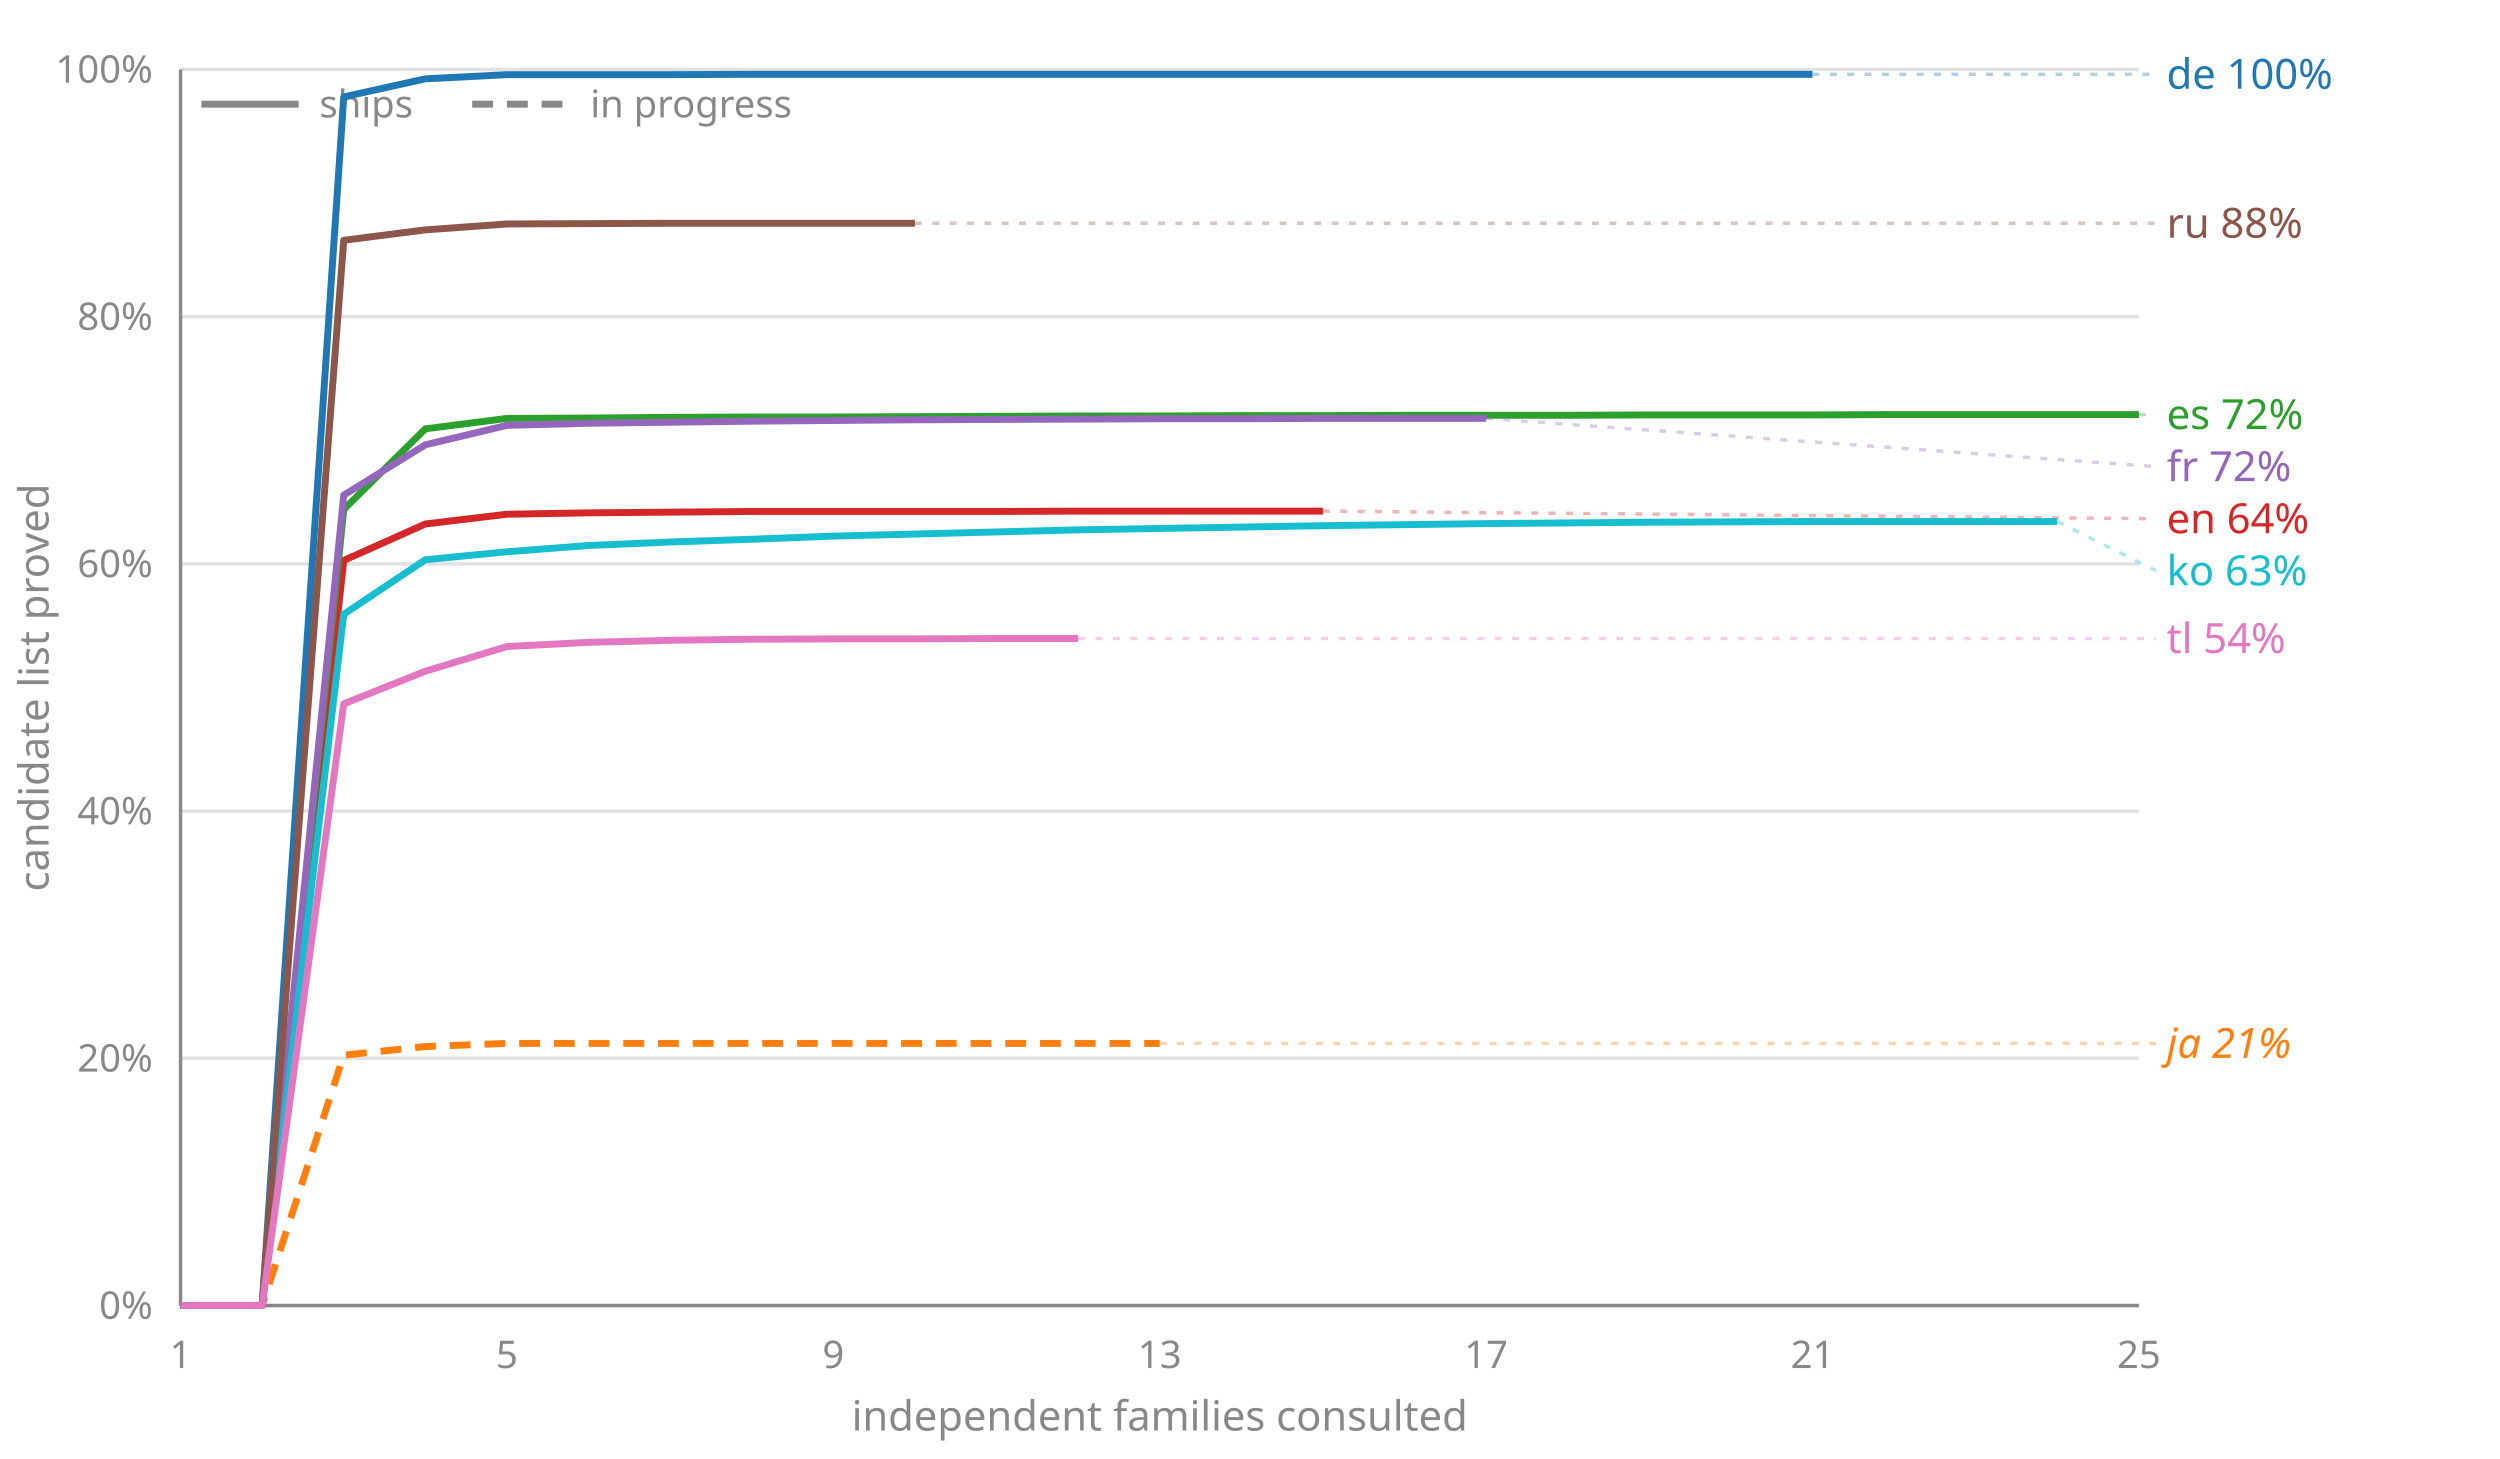
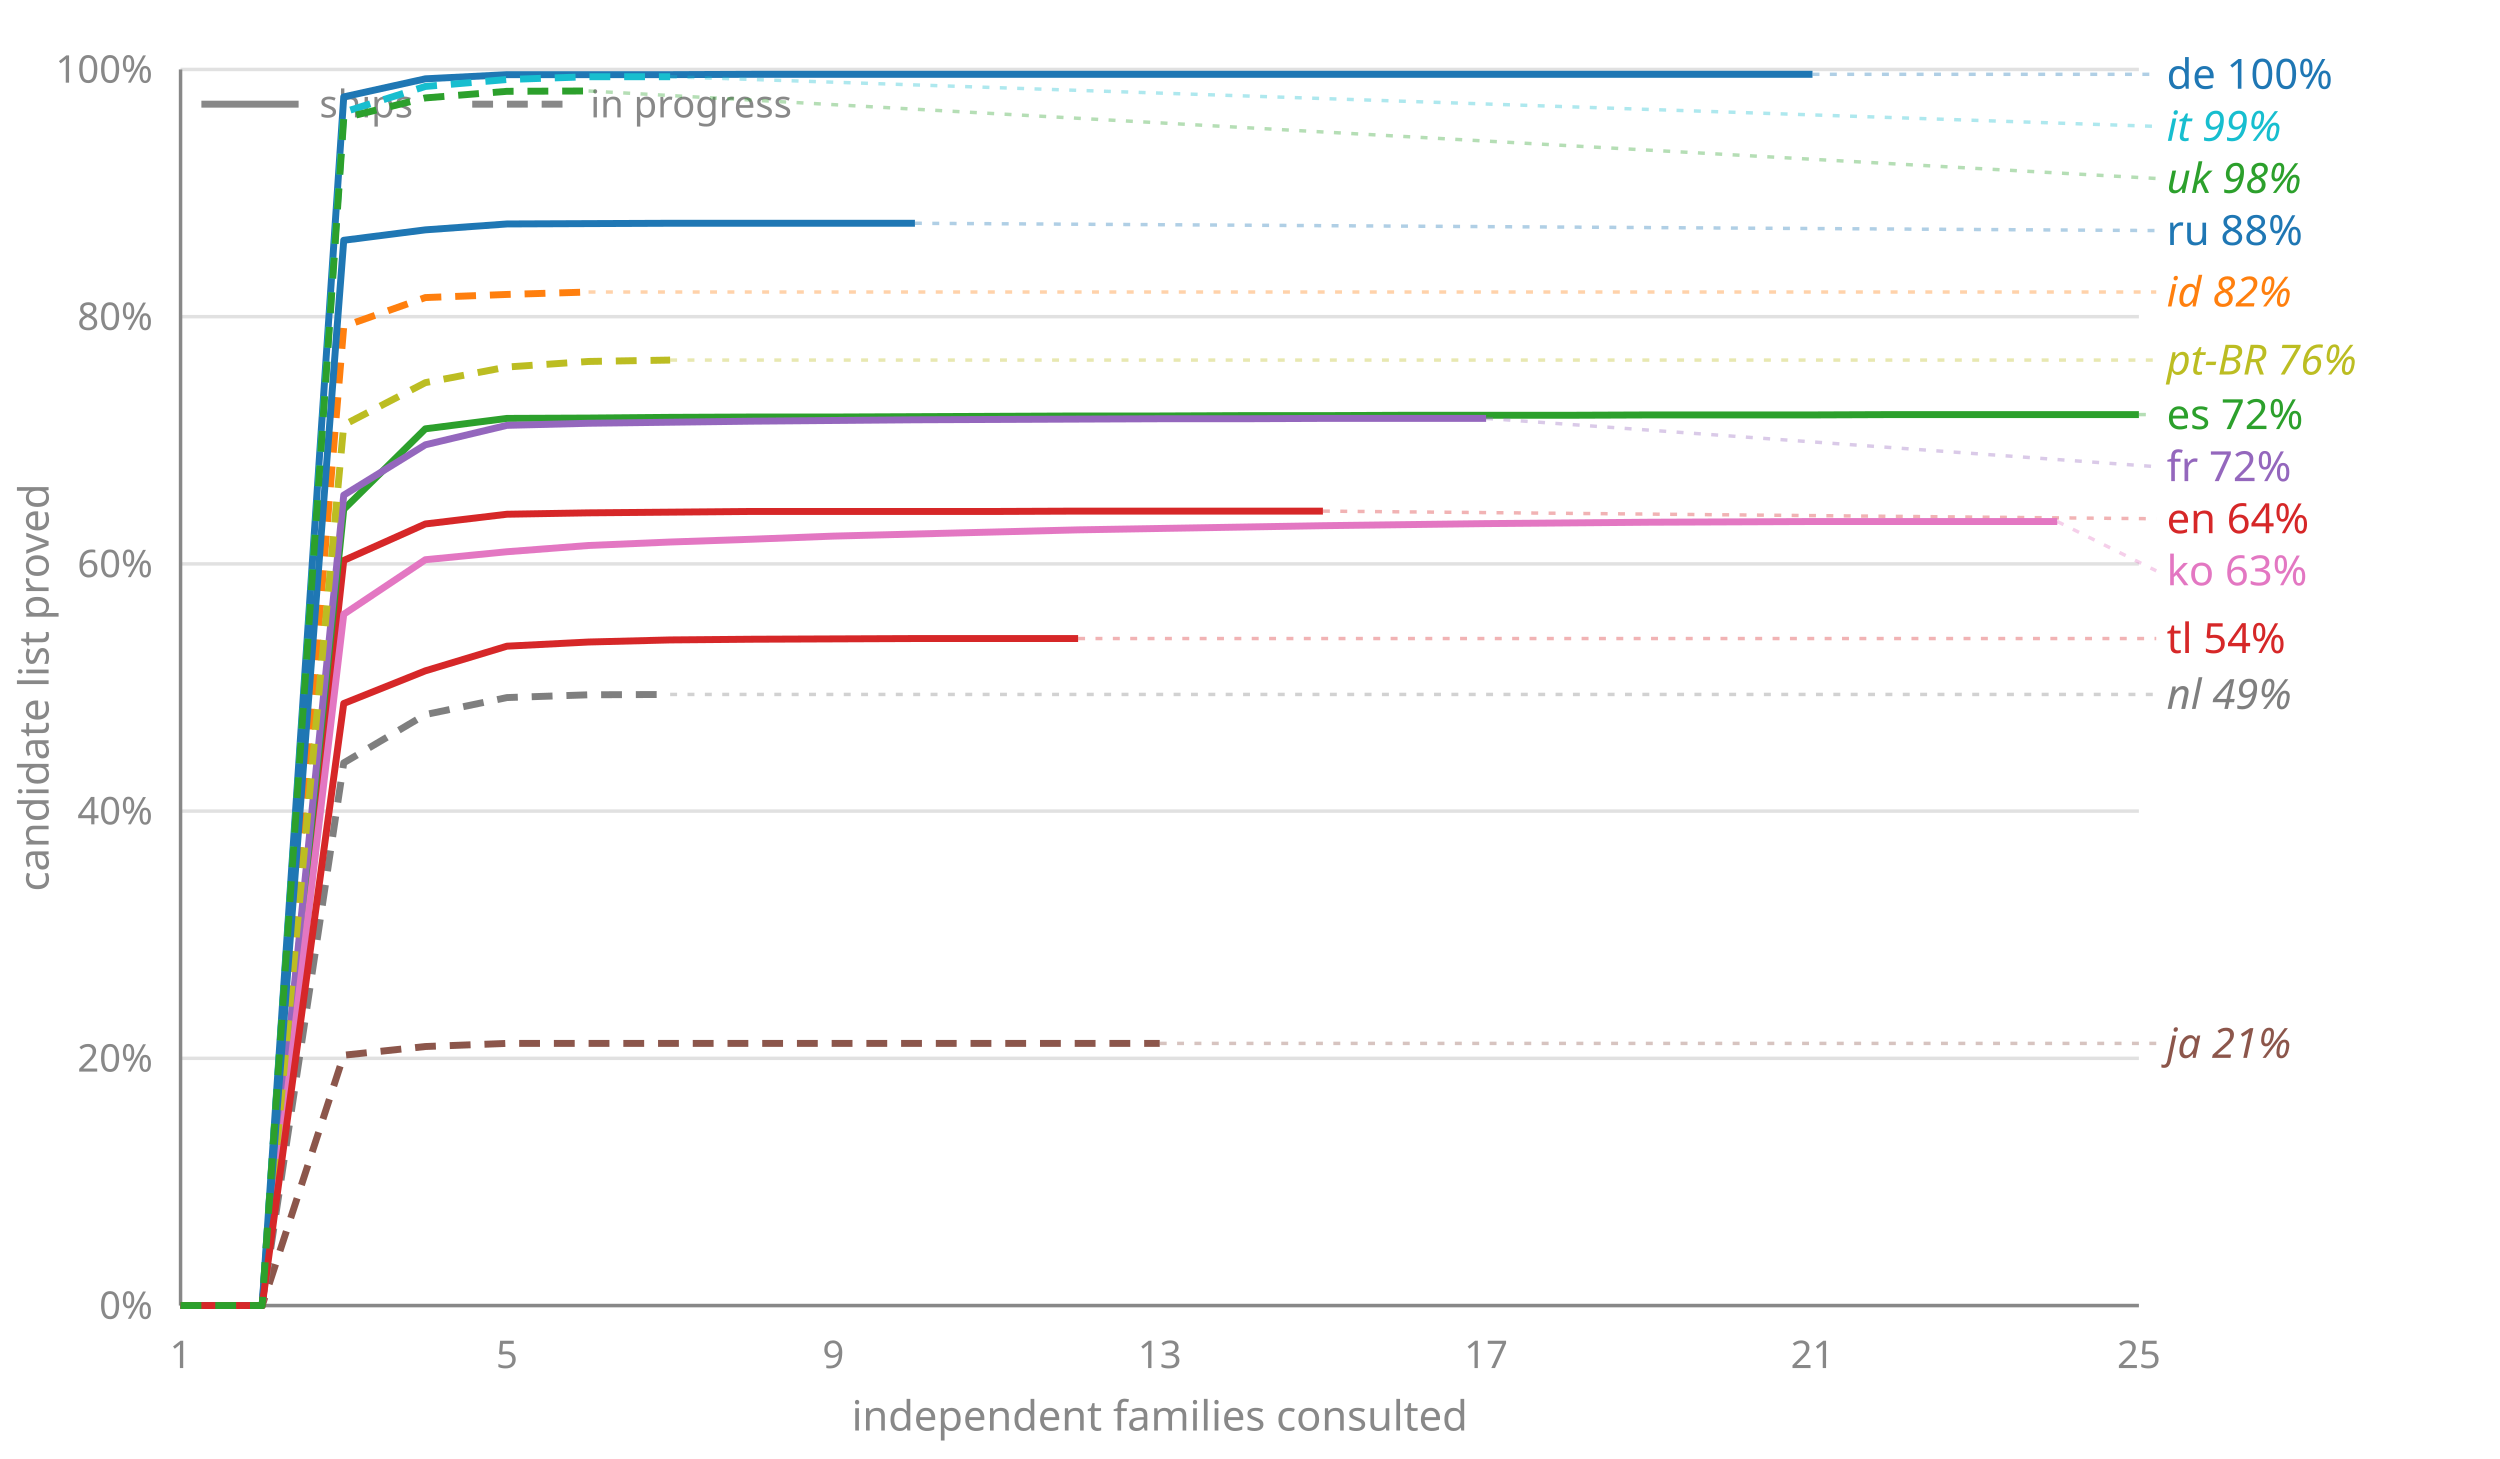
<svg xmlns="http://www.w3.org/2000/svg" width="720" height="420" viewBox="0 0 720 420" font-family="system-ui, sans-serif">
  <line x1="52" y1="376.0" x2="616" y2="376.0" stroke="#888" stroke-opacity="0.25" />
  <text x="44" y="376.0" fill="#888" font-size="11" text-anchor="end" dominant-baseline="middle">0%</text>
  <line x1="52" y1="304.8" x2="616" y2="304.8" stroke="#888" stroke-opacity="0.25" />
  <text x="44" y="304.8" fill="#888" font-size="11" text-anchor="end" dominant-baseline="middle">20%</text>
  <line x1="52" y1="233.6" x2="616" y2="233.6" stroke="#888" stroke-opacity="0.25" />
  <text x="44" y="233.6" fill="#888" font-size="11" text-anchor="end" dominant-baseline="middle">40%</text>
  <line x1="52" y1="162.4" x2="616" y2="162.4" stroke="#888" stroke-opacity="0.25" />
  <text x="44" y="162.4" fill="#888" font-size="11" text-anchor="end" dominant-baseline="middle">60%</text>
  <line x1="52" y1="91.2" x2="616" y2="91.2" stroke="#888" stroke-opacity="0.25" />
  <text x="44" y="91.2" fill="#888" font-size="11" text-anchor="end" dominant-baseline="middle">80%</text>
  <line x1="52" y1="20.0" x2="616" y2="20.0" stroke="#888" stroke-opacity="0.25" />
  <text x="44" y="20.0" fill="#888" font-size="11" text-anchor="end" dominant-baseline="middle">100%</text>
  <line x1="52" y1="20" x2="52" y2="376" stroke="#888" />
  <line x1="52" y1="376" x2="616" y2="376" stroke="#888" />
  <text x="52.0" y="394" fill="#888" font-size="11" text-anchor="middle">1</text>
  <text x="146.0" y="394" fill="#888" font-size="11" text-anchor="middle">5</text>
  <text x="240.0" y="394" fill="#888" font-size="11" text-anchor="middle">9</text>
  <text x="334.0" y="394" fill="#888" font-size="11" text-anchor="middle">13</text>
  <text x="428.0" y="394" fill="#888" font-size="11" text-anchor="middle">17</text>
  <text x="522.0" y="394" fill="#888" font-size="11" text-anchor="middle">21</text>
  <text x="616.0" y="394" fill="#888" font-size="11" text-anchor="middle">25</text>
  <text x="334" y="412" fill="#888" font-size="12" text-anchor="middle">independent families consulted</text>
  <text x="14" y="198" fill="#888" font-size="12" text-anchor="middle" transform="rotate(-90 14 198)">candidate list proved</text>
  <line x1="58" y1="30" x2="86" y2="30" stroke="#888" stroke-width="2" />
  <text x="92" y="30" fill="#888" font-size="11" dominant-baseline="middle">ships</text>
  <line x1="136" y1="30" x2="164" y2="30" stroke="#888" stroke-width="2" stroke-dasharray="6 4" />
  <text x="170" y="30" fill="#888" font-size="11" dominant-baseline="middle">in progress</text>
  <polyline points="52.0,376.0 75.5,376.0 99.0,27.9 122.5,22.7 146.0,21.5 169.5,21.5 193.0,21.5 216.5,21.4 240.0,21.4 263.5,21.4 287.0,21.4 310.5,21.4 334.0,21.4 357.5,21.4 381.0,21.4 404.5,21.4 428.0,21.4 451.5,21.4 475.0,21.4 498.5,21.4 522.0,21.4" fill="none" stroke="#1f77b4" stroke-width="2" stroke-linejoin="round" />
  <line x1="522.0" y1="21.4" x2="621" y2="21.4" stroke="#1f77b4" stroke-opacity="0.35" stroke-dasharray="2 3" />
  <text x="624" y="21.4" fill="#1f77b4" font-size="12" dominant-baseline="middle">de 100%</text>
  <polyline points="52.0,376.0 75.5,376.0 99.0,161.4 122.5,150.9 146.0,148.1 169.5,147.7 193.0,147.5 216.5,147.3 240.0,147.3 263.5,147.3 287.0,147.3 310.5,147.2 334.0,147.2 357.5,147.2 381.0,147.2" fill="none" stroke="#d62728" stroke-width="2" stroke-linejoin="round" />
  <line x1="381.0" y1="147.2" x2="621" y2="149.4" stroke="#d62728" stroke-opacity="0.35" stroke-dasharray="2 3" />
  <text x="624" y="149.4" fill="#d62728" font-size="12" dominant-baseline="middle">en 64%</text>
  <polyline points="52.0,376.0 75.5,376.0 99.0,146.7 122.5,123.5 146.0,120.5 169.5,120.4 193.0,120.2 216.5,120.1 240.0,120.1 263.5,120.0 287.0,119.9 310.5,119.8 334.0,119.8 357.5,119.7 381.0,119.7 404.5,119.6 428.0,119.6 451.5,119.6 475.0,119.5 498.5,119.5 522.0,119.5 545.5,119.4 569.0,119.4 592.5,119.4 616.0,119.4" fill="none" stroke="#2ca02c" stroke-width="2" stroke-linejoin="round" />
  <line x1="616.0" y1="119.4" x2="621" y2="119.4" stroke="#2ca02c" stroke-opacity="0.35" stroke-dasharray="2 3" />
  <text x="624" y="119.4" fill="#2ca02c" font-size="12" dominant-baseline="middle">es 72%</text>
  <polyline points="52.0,376.0 75.5,376.0 99.0,142.6 122.5,128.1 146.0,122.5 169.5,121.9 193.0,121.6 216.5,121.3 240.0,121.1 263.5,120.9 287.0,120.8 310.5,120.7 334.0,120.6 357.5,120.6 381.0,120.5 404.5,120.5 428.0,120.5" fill="none" stroke="#9467bd" stroke-width="2" stroke-linejoin="round" />
  <line x1="428.0" y1="120.5" x2="621" y2="134.4" stroke="#9467bd" stroke-opacity="0.35" stroke-dasharray="2 3" />
  <text x="624" y="134.4" fill="#9467bd" font-size="12" dominant-baseline="middle">fr 72%</text>
-   <polyline points="52.0,376.0 75.5,376.0 99.0,303.9 122.5,301.4 146.0,300.5 169.5,300.5 193.0,300.5 216.5,300.5 240.0,300.5 263.5,300.5 287.0,300.5 310.5,300.5 334.0,300.5" fill="none" stroke="#ff7f0e" stroke-width="2" stroke-linejoin="round" stroke-dasharray="6 4" />
-   <line x1="334.0" y1="300.5" x2="621" y2="300.5" stroke="#ff7f0e" stroke-opacity="0.35" stroke-dasharray="2 3" />
-   <text x="624" y="300.5" fill="#ff7f0e" font-size="12" dominant-baseline="middle" font-style="italic">ja 21%</text>
-   <polyline points="52.0,376.0 75.5,376.0 99.0,176.9 122.5,161.2 146.0,158.9 169.5,157.1 193.0,156.1 216.5,155.3 240.0,154.4 263.5,153.8 287.0,153.2 310.5,152.6 334.0,152.2 357.5,151.8 381.0,151.4 404.5,151.1 428.0,150.8 451.5,150.6 475.0,150.4 498.5,150.3 522.0,150.2 545.5,150.2 569.0,150.2 592.5,150.2" fill="none" stroke="#17becf" stroke-width="2" stroke-linejoin="round" />
-   <line x1="592.5" y1="150.2" x2="621" y2="164.4" stroke="#17becf" stroke-opacity="0.35" stroke-dasharray="2 3" />
-   <text x="624" y="164.4" fill="#17becf" font-size="12" dominant-baseline="middle">ko 63%</text>
-   <polyline points="52.0,376.0 75.5,376.0 99.0,69.2 122.5,66.2 146.0,64.5 169.5,64.4 193.0,64.3 216.5,64.3 240.0,64.3 263.5,64.3" fill="none" stroke="#8c564b" stroke-width="2" stroke-linejoin="round" />
-   <line x1="263.5" y1="64.3" x2="621" y2="64.3" stroke="#8c564b" stroke-opacity="0.35" stroke-dasharray="2 3" />
-   <text x="624" y="64.3" fill="#8c564b" font-size="12" dominant-baseline="middle">ru 88%</text>
-   <polyline points="52.0,376.0 75.5,376.0 99.0,202.7 122.5,193.3 146.0,186.2 169.5,185.0 193.0,184.4 216.5,184.1 240.0,184.0 263.5,184.0 287.0,183.9 310.5,183.9" fill="none" stroke="#e377c2" stroke-width="2" stroke-linejoin="round" />
-   <line x1="310.5" y1="183.9" x2="621" y2="183.9" stroke="#e377c2" stroke-opacity="0.35" stroke-dasharray="2 3" />
-   <text x="624" y="183.9" fill="#e377c2" font-size="12" dominant-baseline="middle">tl 54%</text>
+   <polyline points="52.0,376.0 75.5,376.0 99.0,94.0 122.5,85.7 146.0,84.8 169.5,84.1" fill="none" stroke="#ff7f0e" stroke-width="2" stroke-linejoin="round" stroke-dasharray="6 4" />
+   <line x1="169.5" y1="84.1" x2="621" y2="84.1" stroke="#ff7f0e" stroke-opacity="0.35" stroke-dasharray="2 3" />
+   <text x="624" y="84.1" fill="#ff7f0e" font-size="12" dominant-baseline="middle" font-style="italic">id 82%</text>
+   <polyline points="52.0,376.0 75.5,376.0 99.0,32.3 122.5,24.9 146.0,22.9 169.5,22.1 193.0,22.1" fill="none" stroke="#17becf" stroke-width="2" stroke-linejoin="round" stroke-dasharray="6 4" />
+   <line x1="193.0" y1="22.1" x2="621" y2="36.4" stroke="#17becf" stroke-opacity="0.35" stroke-dasharray="2 3" />
+   <text x="624" y="36.4" fill="#17becf" font-size="12" dominant-baseline="middle" font-style="italic">it 99%</text>
+   <polyline points="52.0,376.0 75.5,376.0 99.0,303.9 122.5,301.4 146.0,300.5 169.5,300.5 193.0,300.5 216.5,300.5 240.0,300.5 263.5,300.5 287.0,300.5 310.5,300.5 334.0,300.5" fill="none" stroke="#8c564b" stroke-width="2" stroke-linejoin="round" stroke-dasharray="6 4" />
+   <line x1="334.0" y1="300.5" x2="621" y2="300.5" stroke="#8c564b" stroke-opacity="0.35" stroke-dasharray="2 3" />
+   <text x="624" y="300.5" fill="#8c564b" font-size="12" dominant-baseline="middle" font-style="italic">ja 21%</text>
+   <polyline points="52.0,376.0 75.5,376.0 99.0,176.9 122.5,161.2 146.0,158.9 169.5,157.1 193.0,156.1 216.5,155.3 240.0,154.4 263.5,153.8 287.0,153.2 310.5,152.6 334.0,152.2 357.5,151.8 381.0,151.4 404.5,151.1 428.0,150.8 451.5,150.6 475.0,150.4 498.5,150.3 522.0,150.2 545.5,150.2 569.0,150.2 592.5,150.2" fill="none" stroke="#e377c2" stroke-width="2" stroke-linejoin="round" />
+   <line x1="592.5" y1="150.2" x2="621" y2="164.4" stroke="#e377c2" stroke-opacity="0.35" stroke-dasharray="2 3" />
+   <text x="624" y="164.4" fill="#e377c2" font-size="12" dominant-baseline="middle">ko 63%</text>
+   <polyline points="52.0,376.0 75.5,376.0 99.0,219.7 122.5,205.8 146.0,200.9 169.5,200.1 193.0,200.0" fill="none" stroke="#7f7f7f" stroke-width="2" stroke-linejoin="round" stroke-dasharray="6 4" />
+   <line x1="193.0" y1="200.0" x2="621" y2="200.0" stroke="#7f7f7f" stroke-opacity="0.35" stroke-dasharray="2 3" />
+   <text x="624" y="200.0" fill="#7f7f7f" font-size="12" dominant-baseline="middle" font-style="italic">nl 49%</text>
+   <polyline points="52.0,376.0 75.5,376.0 99.0,122.4 122.5,110.2 146.0,105.7 169.5,104.1 193.0,103.7" fill="none" stroke="#bcbd22" stroke-width="2" stroke-linejoin="round" stroke-dasharray="6 4" />
+   <line x1="193.0" y1="103.7" x2="621" y2="103.7" stroke="#bcbd22" stroke-opacity="0.35" stroke-dasharray="2 3" />
+   <text x="624" y="103.7" fill="#bcbd22" font-size="12" dominant-baseline="middle" font-style="italic">pt-BR 76%</text>
+   <polyline points="52.0,376.0 75.5,376.0 99.0,69.2 122.5,66.2 146.0,64.5 169.5,64.4 193.0,64.3 216.5,64.3 240.0,64.3 263.5,64.3" fill="none" stroke="#1f77b4" stroke-width="2" stroke-linejoin="round" />
+   <line x1="263.5" y1="64.3" x2="621" y2="66.4" stroke="#1f77b4" stroke-opacity="0.35" stroke-dasharray="2 3" />
+   <text x="624" y="66.4" fill="#1f77b4" font-size="12" dominant-baseline="middle">ru 88%</text>
+   <polyline points="52.0,376.0 75.5,376.0 99.0,202.6 122.5,193.2 146.0,186.1 169.5,184.9 193.0,184.3 216.5,184.1 240.0,184.0 263.5,183.9 287.0,183.9 310.5,183.9" fill="none" stroke="#d62728" stroke-width="2" stroke-linejoin="round" />
+   <line x1="310.5" y1="183.9" x2="621" y2="183.9" stroke="#d62728" stroke-opacity="0.35" stroke-dasharray="2 3" />
+   <text x="624" y="183.9" fill="#d62728" font-size="12" dominant-baseline="middle">tl 54%</text>
+   <polyline points="52.0,376.0 75.5,376.0 99.0,34.0 122.5,28.2 146.0,26.3 169.5,26.2" fill="none" stroke="#2ca02c" stroke-width="2" stroke-linejoin="round" stroke-dasharray="6 4" />
+   <line x1="169.5" y1="26.2" x2="621" y2="51.4" stroke="#2ca02c" stroke-opacity="0.35" stroke-dasharray="2 3" />
+   <text x="624" y="51.4" fill="#2ca02c" font-size="12" dominant-baseline="middle" font-style="italic">uk 98%</text>
</svg>
